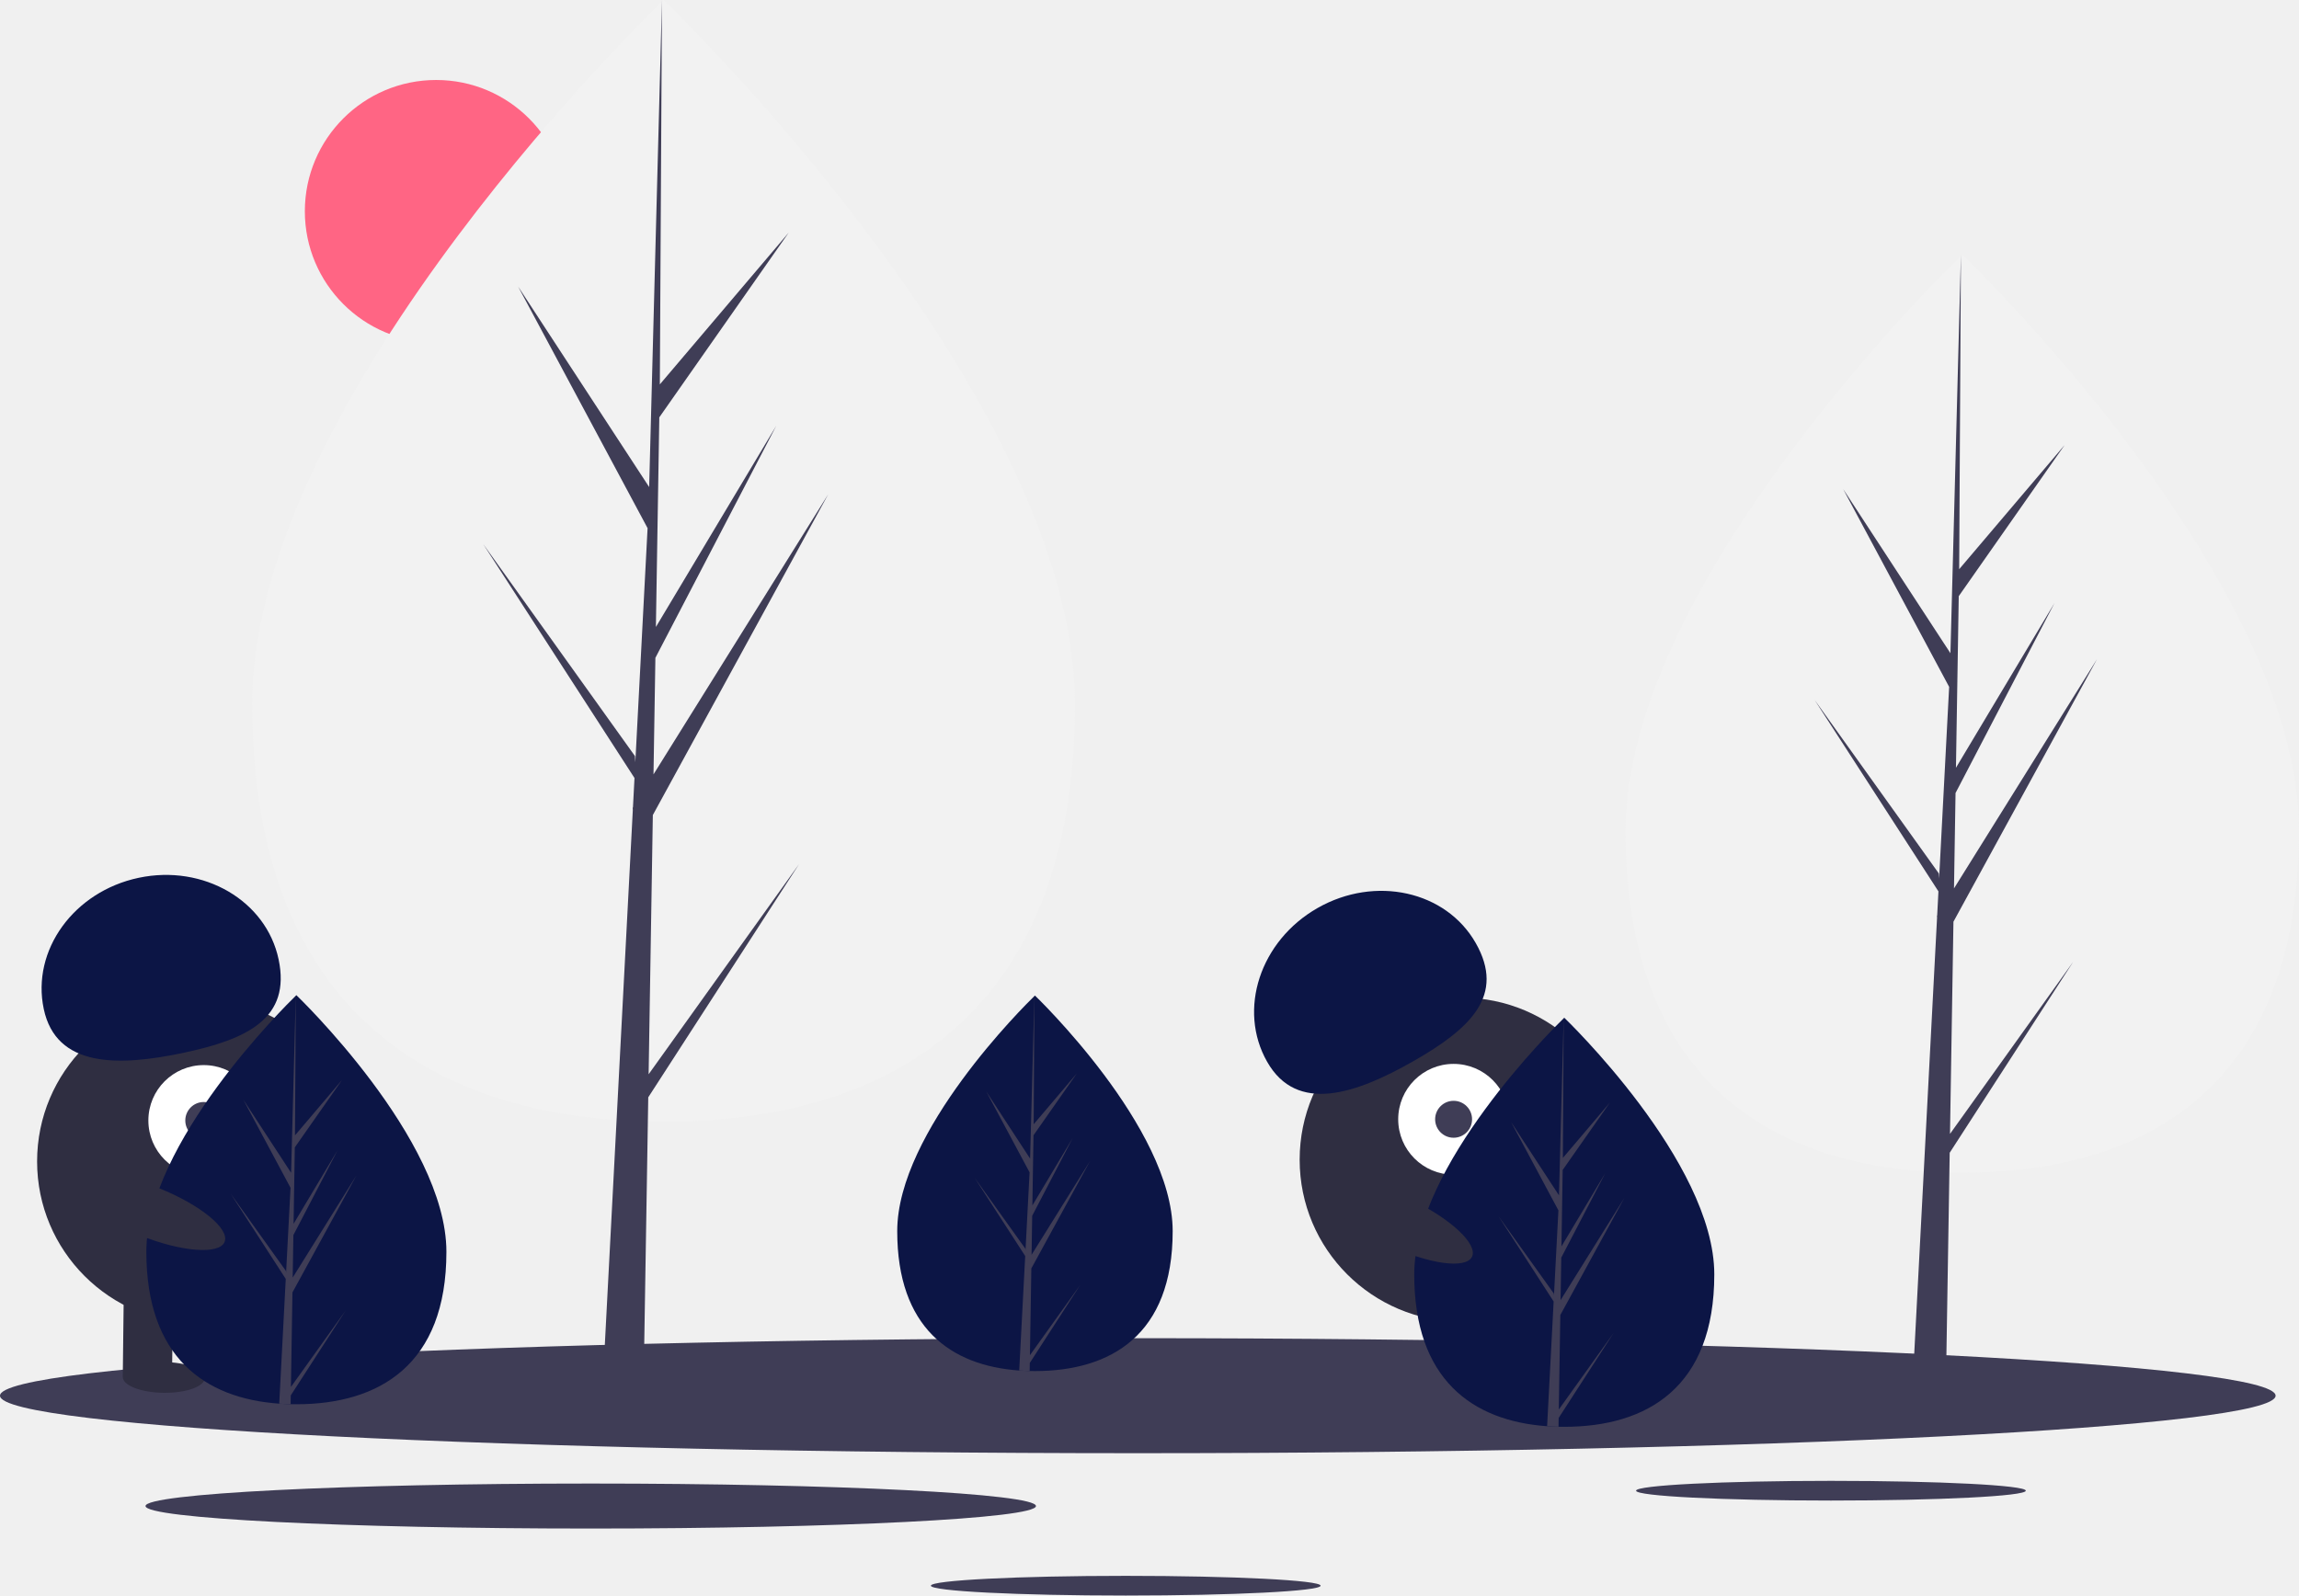
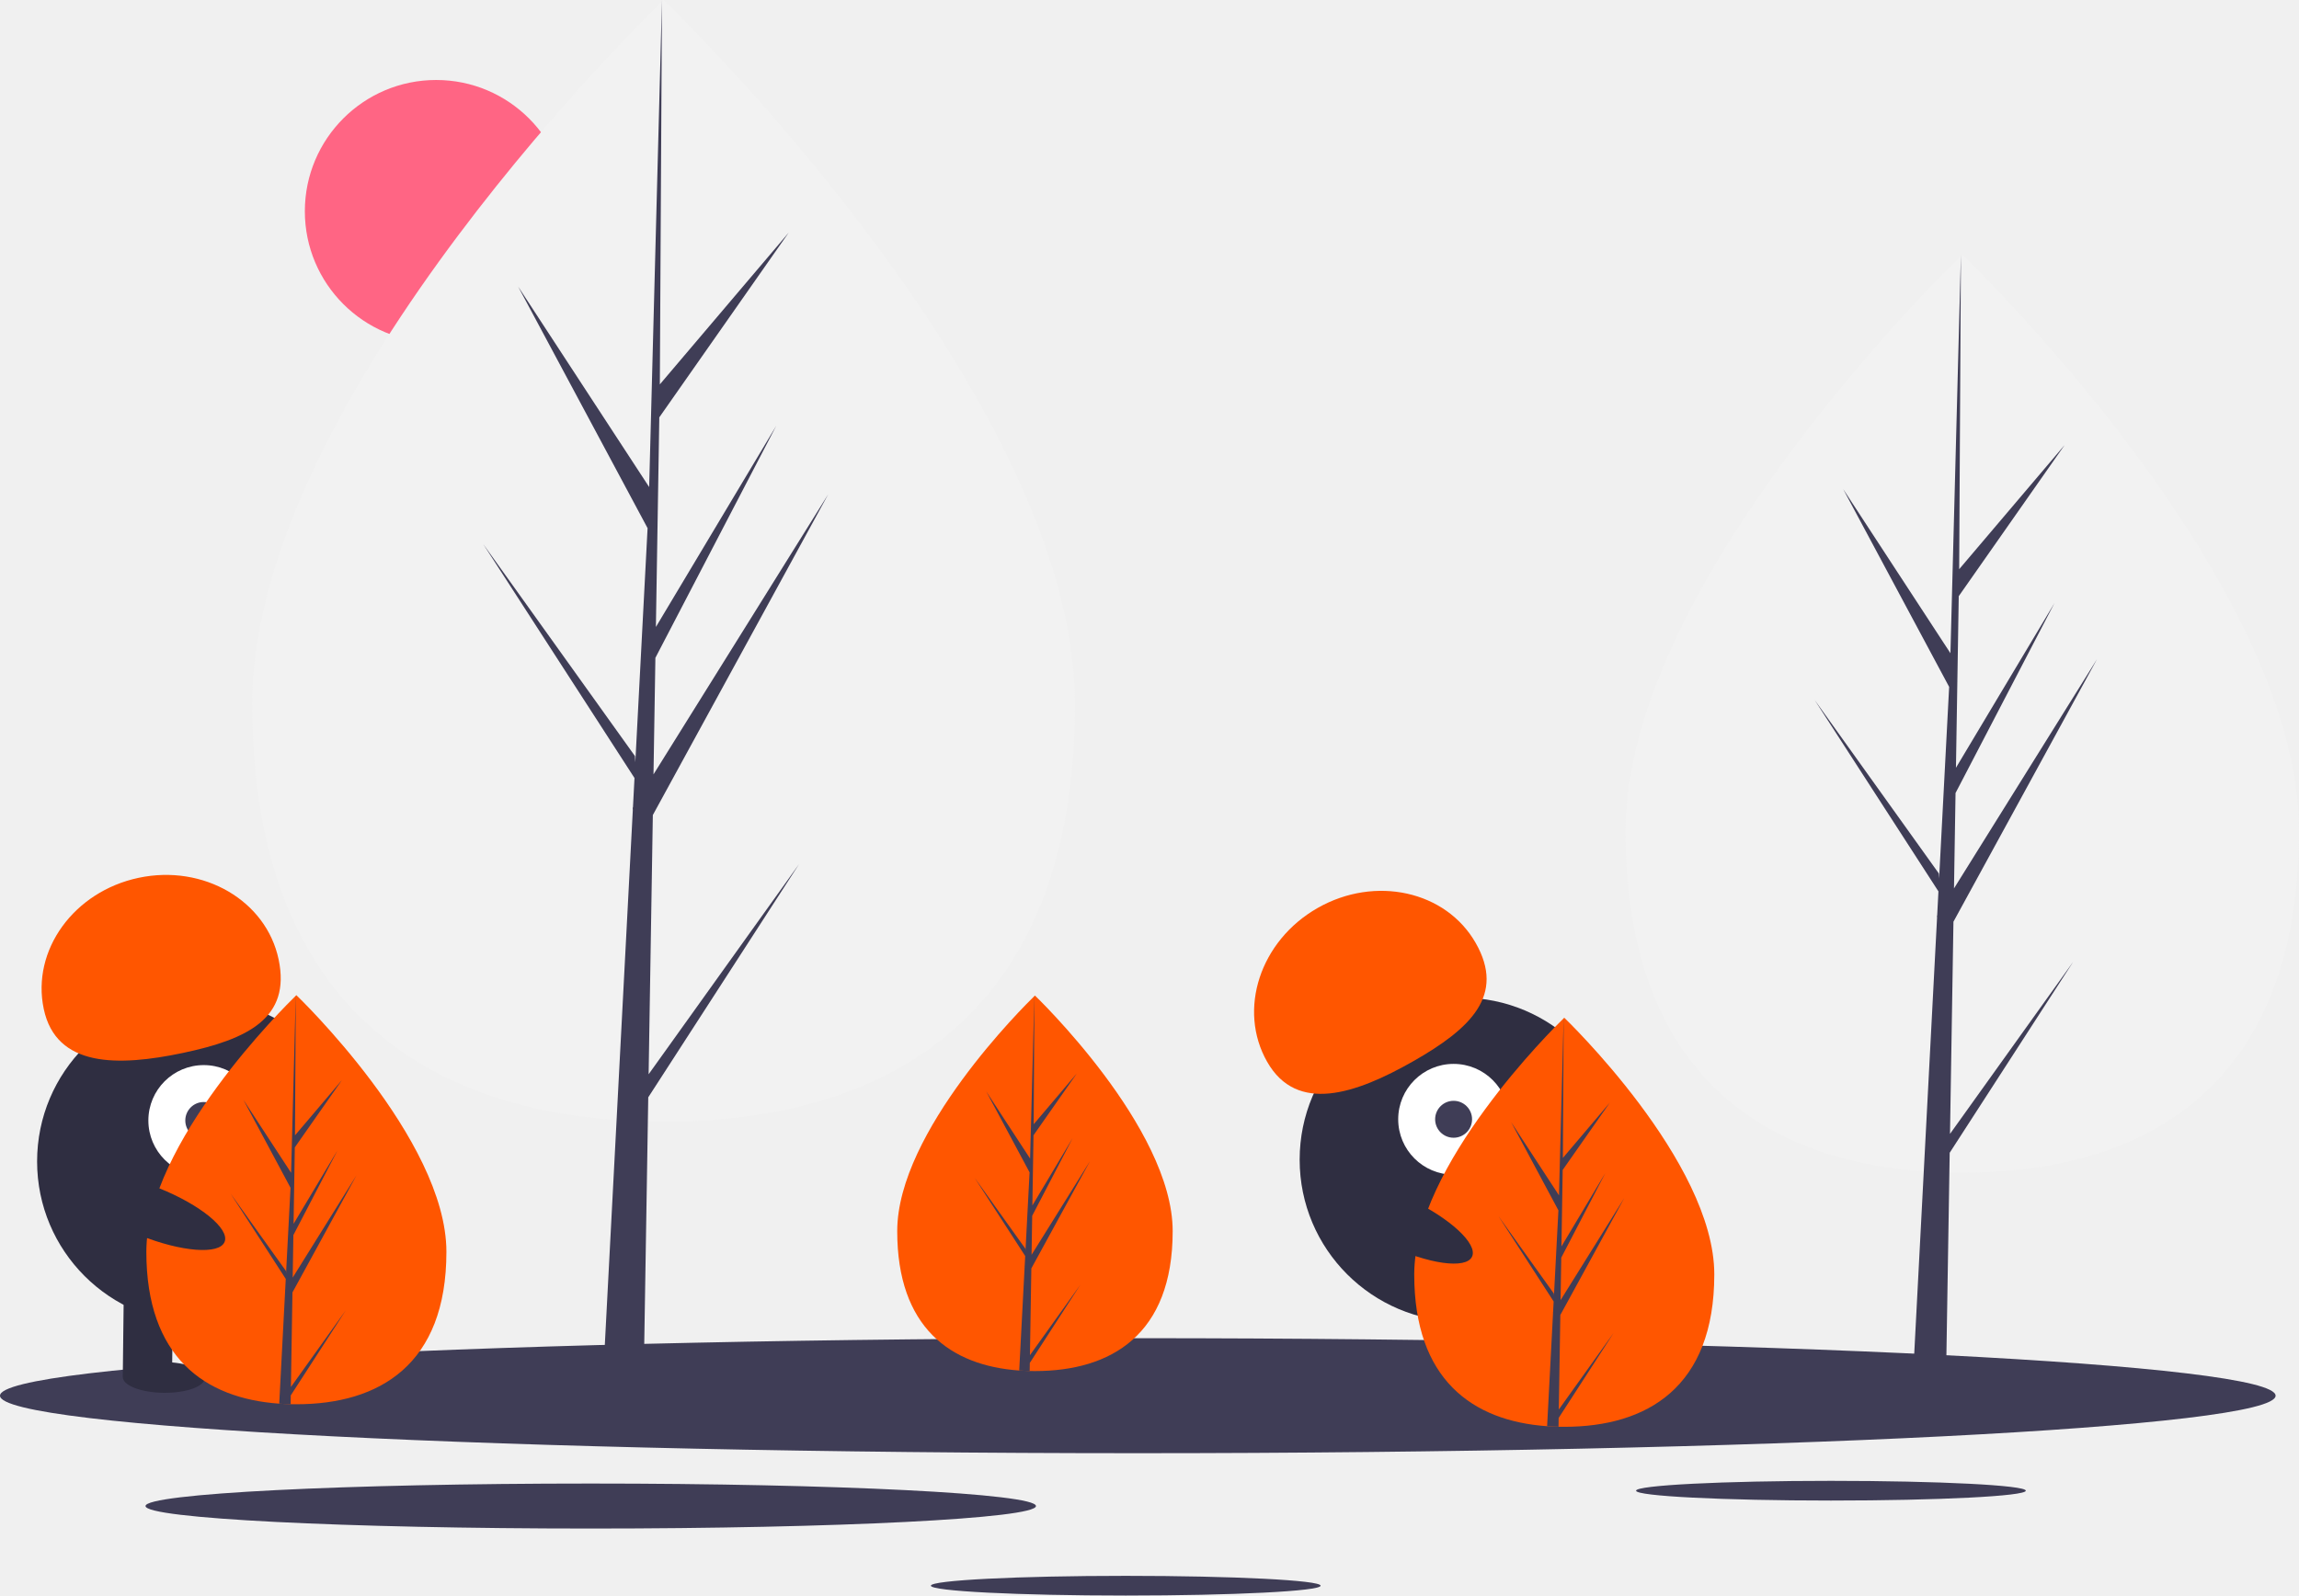
<svg xmlns="http://www.w3.org/2000/svg" id="a706cf1c-1654-439b-8fcf-310eb7aa0e00" data-name="Layer 1" width="1120.592" height="777.916" viewBox="0 0 1120.592 777.916">
  <circle cx="212.592" cy="103" r="64" fill="#ff6584" />
  <path d="M563.68,404.164c0,151.011-89.774,203.739-200.516,203.739S162.649,555.175,162.649,404.164,363.165,61.042,363.165,61.042,563.68,253.152,563.68,404.164Z" transform="translate(-39.70387 -61.04208)" fill="#f2f2f2" />
  <polygon points="316.156 523.761 318.21 397.378 403.674 241.024 318.532 377.552 319.455 320.725 378.357 207.605 319.699 305.687 319.699 305.687 321.359 203.481 384.433 113.423 321.621 187.409 322.658 0 316.138 248.096 316.674 237.861 252.547 139.704 315.646 257.508 309.671 371.654 309.493 368.625 235.565 265.329 309.269 379.328 308.522 393.603 308.388 393.818 308.449 394.99 293.29 684.589 313.544 684.589 315.974 535.005 389.496 421.285 316.156 523.761" fill="#3f3d56" />
  <path d="M1160.296,466.014c0,123.61-73.484,166.77-164.132,166.77s-164.132-43.16-164.132-166.77S996.165,185.152,996.165,185.152,1160.296,342.404,1160.296,466.014Z" transform="translate(-39.70387 -61.04208)" fill="#f2f2f2" />
  <polygon points="950.482 552.833 952.162 449.383 1022.119 321.4 952.426 433.154 953.182 386.639 1001.396 294.044 953.382 374.329 953.382 374.329 954.741 290.669 1006.369 216.952 954.954 277.514 955.804 124.11 950.467 327.188 950.906 318.811 898.414 238.464 950.064 334.893 945.173 428.327 945.027 425.847 884.514 341.294 944.844 434.608 944.232 446.293 944.123 446.469 944.173 447.428 931.764 684.478 948.343 684.478 950.332 562.037 1010.514 468.952 950.482 552.833" fill="#3f3d56" />
  <ellipse cx="554.592" cy="680.479" rx="554.592" ry="28.034" fill="#3f3d56" />
  <ellipse cx="892.445" cy="726.797" rx="94.989" ry="4.802" fill="#3f3d56" />
  <ellipse cx="548.72" cy="773.114" rx="94.989" ry="4.802" fill="#3f3d56" />
  <ellipse cx="287.944" cy="734.279" rx="217.014" ry="10.97" fill="#3f3d56" />
  <circle cx="97.084" cy="566.27" r="79" fill="#2f2e41" />
  <rect x="99.805" y="689.023" width="24" height="43" transform="translate(-31.32451 -62.31008) rotate(0.67509)" fill="#2f2e41" />
  <rect x="147.802" y="689.589" width="24" height="43" transform="translate(-31.31452 -62.87555) rotate(0.67509)" fill="#2f2e41" />
  <ellipse cx="119.546" cy="732.616" rx="7.5" ry="20" transform="translate(-654.1319 782.4795) rotate(-89.32491)" fill="#2f2e41" />
  <ellipse cx="167.554" cy="732.182" rx="7.5" ry="20" transform="translate(-606.2547 830.0553) rotate(-89.32491)" fill="#2f2e41" />
  <circle cx="99.319" cy="546.295" r="27" fill="#fff" />
  <circle cx="99.319" cy="546.295" r="9" fill="#3f3d56" />
-   <path d="M61.026,552.946c-6.042-28.641,14.688-57.265,46.3-63.934s62.138,11.143,68.18,39.784-14.978,38.93-46.591,45.599S67.068,581.587,61.026,552.946Z" transform="translate(-39.70387 -61.04208)" fill="#0c1545" />
-   <path d="M257.296,671.384c0,55.076-32.74,74.306-73.13,74.306q-1.404,0-2.803-.031c-1.871-.04-3.725-.129-5.556-.254-36.451-2.58-64.771-22.799-64.771-74.021,0-53.008,67.739-119.896,72.827-124.846l.009-.009c.196-.192.294-.285.294-.285S257.296,616.308,257.296,671.384Z" transform="translate(-39.70387 -61.04208)" fill="#0c1545" />
+   <path d="M61.026,552.946c-6.042-28.641,14.688-57.265,46.3-63.934s62.138,11.143,68.18,39.784-14.978,38.93-46.591,45.599S67.068,581.587,61.026,552.946Z" transform="translate(-39.70387 -61.04208)" fill="#ff5600" />
+   <path d="M257.296,671.384c0,55.076-32.74,74.306-73.13,74.306q-1.404,0-2.803-.031c-1.871-.04-3.725-.129-5.556-.254-36.451-2.58-64.771-22.799-64.771-74.021,0-53.008,67.739-119.896,72.827-124.846l.009-.009c.196-.192.294-.285.294-.285S257.296,616.308,257.296,671.384Z" transform="translate(-39.70387 -61.04208)" fill="#ff5600" />
  <path d="M181.502,737.265l26.747-37.374-26.814,41.477-.071,4.291c-1.871-.04-3.725-.129-5.556-.254l2.883-55.103-.022-.428.049-.08.272-5.204-26.881-41.58,26.965,37.677.062,1.105,2.179-41.633-23.013-42.966,23.294,35.658,2.268-86.314.009-.294v.285l-.379,68.064,22.911-26.983-23.004,32.847-.606,37.276L204.185,621.958l-21.48,41.259-.339,20.723,31.056-49.791-31.171,57.023Z" transform="translate(-39.70387 -61.04208)" fill="#3f3d56" />
  <circle cx="712.485" cy="565.415" r="79" fill="#2f2e41" />
  <rect x="741.777" y="691.824" width="24" height="43" transform="translate(-215.9946 191.864) rotate(-17.08345)" fill="#2f2e41" />
  <rect x="787.659" y="677.723" width="24" height="43" transform="matrix(0.95588, -0.29376, 0.29376, 0.95588, -209.8279, 204.7204)" fill="#2f2e41" />
  <ellipse cx="767.887" cy="732.003" rx="20" ry="7.5" transform="translate(-220.8593 196.8331) rotate(-17.08345)" fill="#2f2e41" />
  <ellipse cx="813.475" cy="716.946" rx="20" ry="7.5" transform="translate(-214.4248 209.561) rotate(-17.08345)" fill="#2f2e41" />
  <circle cx="708.522" cy="545.71" r="27" fill="#fff" />
  <circle cx="708.522" cy="545.71" r="9" fill="#3f3d56" />
-   <path d="M657.355,578.743c-14.49-25.433-3.478-59.016,24.594-75.009s62.576-8.341,77.065,17.093-2.391,41.644-30.463,57.637S671.845,604.176,657.355,578.743Z" transform="translate(-39.70387 -61.04208)" fill="#0c1545" />
-   <path d="M611.296,661.299c0,50.557-30.054,68.21-67.13,68.21q-1.288,0-2.573-.029c-1.718-.037-3.419-.119-5.1-.233-33.461-2.368-59.457-20.929-59.457-67.948,0-48.659,62.181-110.059,66.852-114.603l.008-.008c.18-.176.27-.262.27-.262S611.296,610.742,611.296,661.299Z" transform="translate(-39.70387 -61.04208)" fill="#0c1545" />
+   <path d="M657.355,578.743c-14.49-25.433-3.478-59.016,24.594-75.009s62.576-8.341,77.065,17.093-2.391,41.644-30.463,57.637S671.845,604.176,657.355,578.743Z" transform="translate(-39.70387 -61.04208)" fill="#ff5600" />
+   <path d="M611.296,661.299c0,50.557-30.054,68.21-67.13,68.21q-1.288,0-2.573-.029c-1.718-.037-3.419-.119-5.1-.233-33.461-2.368-59.457-20.929-59.457-67.948,0-48.659,62.181-110.059,66.852-114.603l.008-.008c.18-.176.27-.262.27-.262S611.296,610.742,611.296,661.299Z" transform="translate(-39.70387 -61.04208)" fill="#ff5600" />
  <path d="M541.72,721.774l24.553-34.307-24.614,38.074-.065,3.939c-1.718-.037-3.419-.119-5.1-.233l2.646-50.582-.02-.393.045-.074.249-4.777-24.675-38.168,24.753,34.585.057,1.014,2-38.217-21.125-39.44L541.806,625.928l2.082-79.232.008-.27v.262l-.348,62.48,21.031-24.769-21.117,30.152-.556,34.217,19.636-32.839-19.718,37.874-.311,19.023,28.508-45.706-28.614,52.344Z" transform="translate(-39.70387 -61.04208)" fill="#3f3d56" />
-   <path d="M875.296,682.384c0,55.076-32.74,74.306-73.13,74.306q-1.403,0-2.803-.031c-1.871-.04-3.725-.129-5.556-.254-36.451-2.58-64.771-22.799-64.771-74.021,0-53.008,67.739-119.896,72.827-124.846l.009-.009c.196-.192.294-.285.294-.285S875.296,627.308,875.296,682.384Z" transform="translate(-39.70387 -61.04208)" fill="#0c1545" />
+   <path d="M875.296,682.384c0,55.076-32.74,74.306-73.13,74.306q-1.403,0-2.803-.031c-1.871-.04-3.725-.129-5.556-.254-36.451-2.58-64.771-22.799-64.771-74.021,0-53.008,67.739-119.896,72.827-124.846l.009-.009c.196-.192.294-.285.294-.285S875.296,627.308,875.296,682.384Z" transform="translate(-39.70387 -61.04208)" fill="#ff5600" />
  <path d="M799.502,748.265l26.747-37.374-26.814,41.477-.071,4.291c-1.871-.04-3.725-.129-5.556-.254l2.883-55.103-.022-.428.049-.08.272-5.204L770.108,654.011l26.965,37.677.062,1.105,2.179-41.633-23.013-42.966,23.294,35.658,2.268-86.314.009-.294v.285l-.379,68.064,22.911-26.983-23.004,32.847-.606,37.276L822.185,632.958l-21.48,41.259-.339,20.723,31.056-49.791-31.171,57.023Z" transform="translate(-39.70387 -61.04208)" fill="#3f3d56" />
  <ellipse cx="721.517" cy="656.822" rx="12.4" ry="39.5" transform="translate(-220.8352 966.2232) rotate(-64.62574)" fill="#2f2e41" />
  <ellipse cx="112.517" cy="651.822" rx="12.4" ry="39.5" transform="translate(-574.0794 452.7137) rotate(-68.15829)" fill="#2f2e41" />
</svg>
